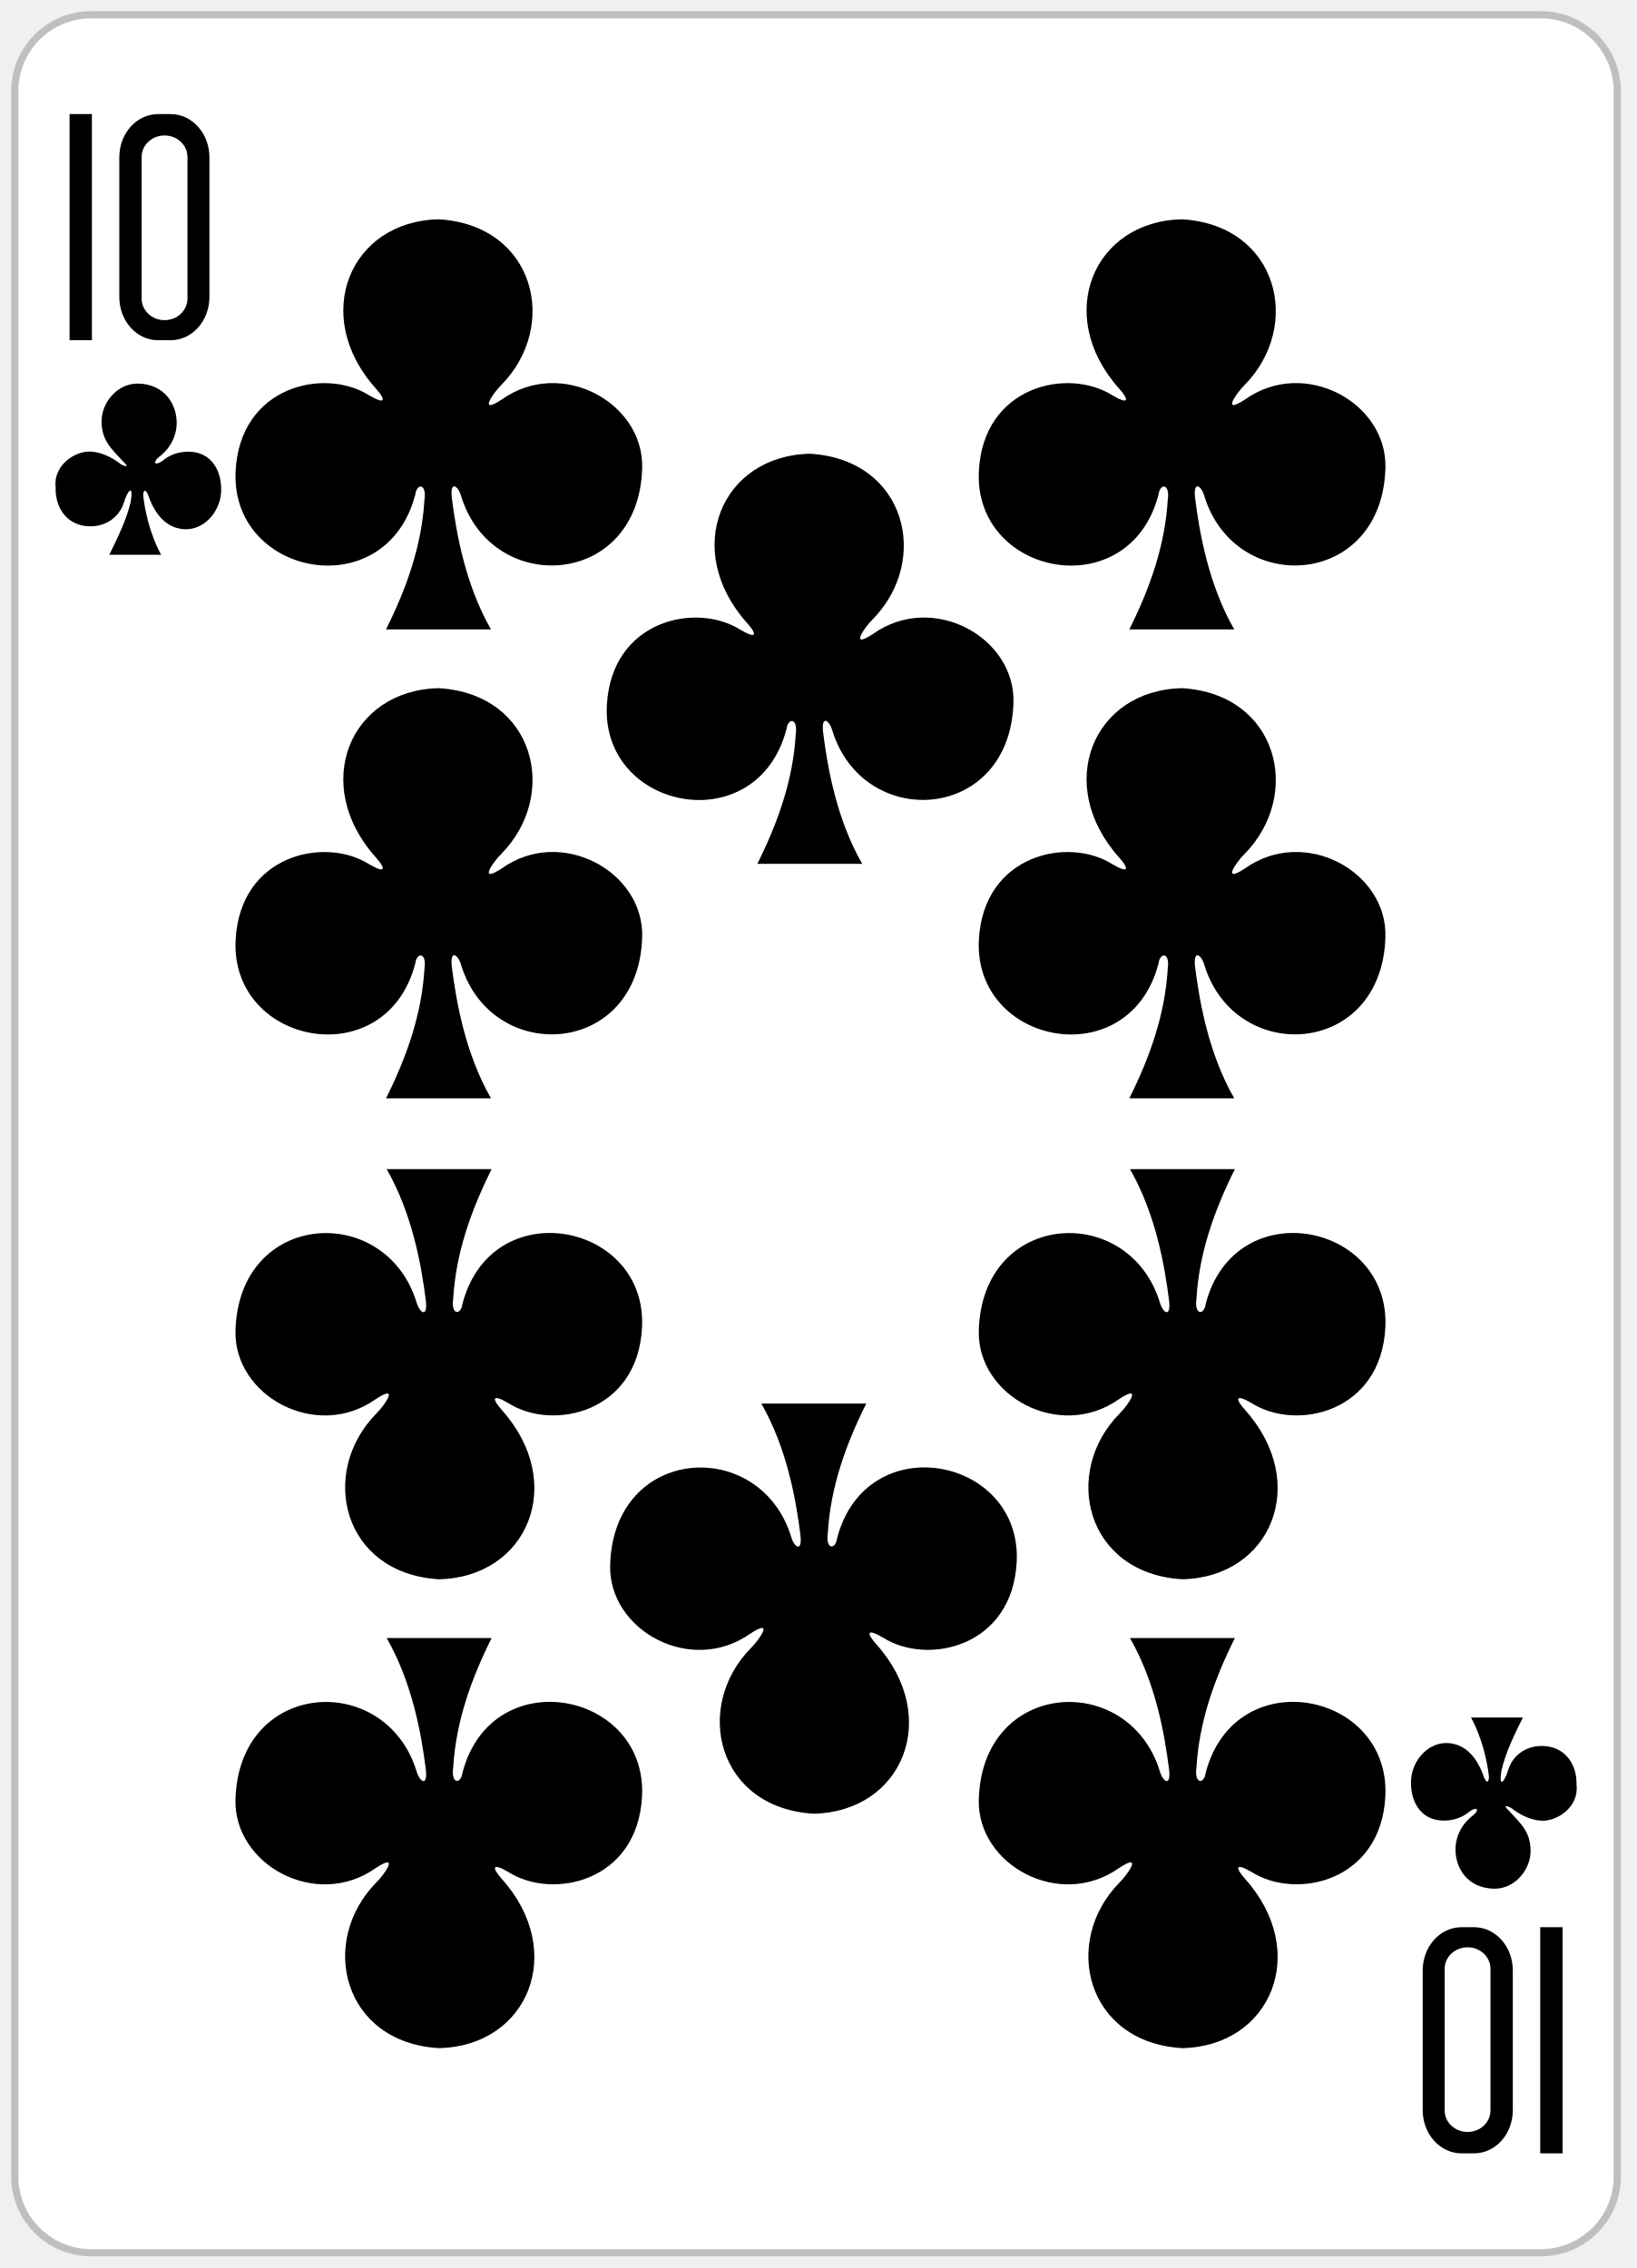
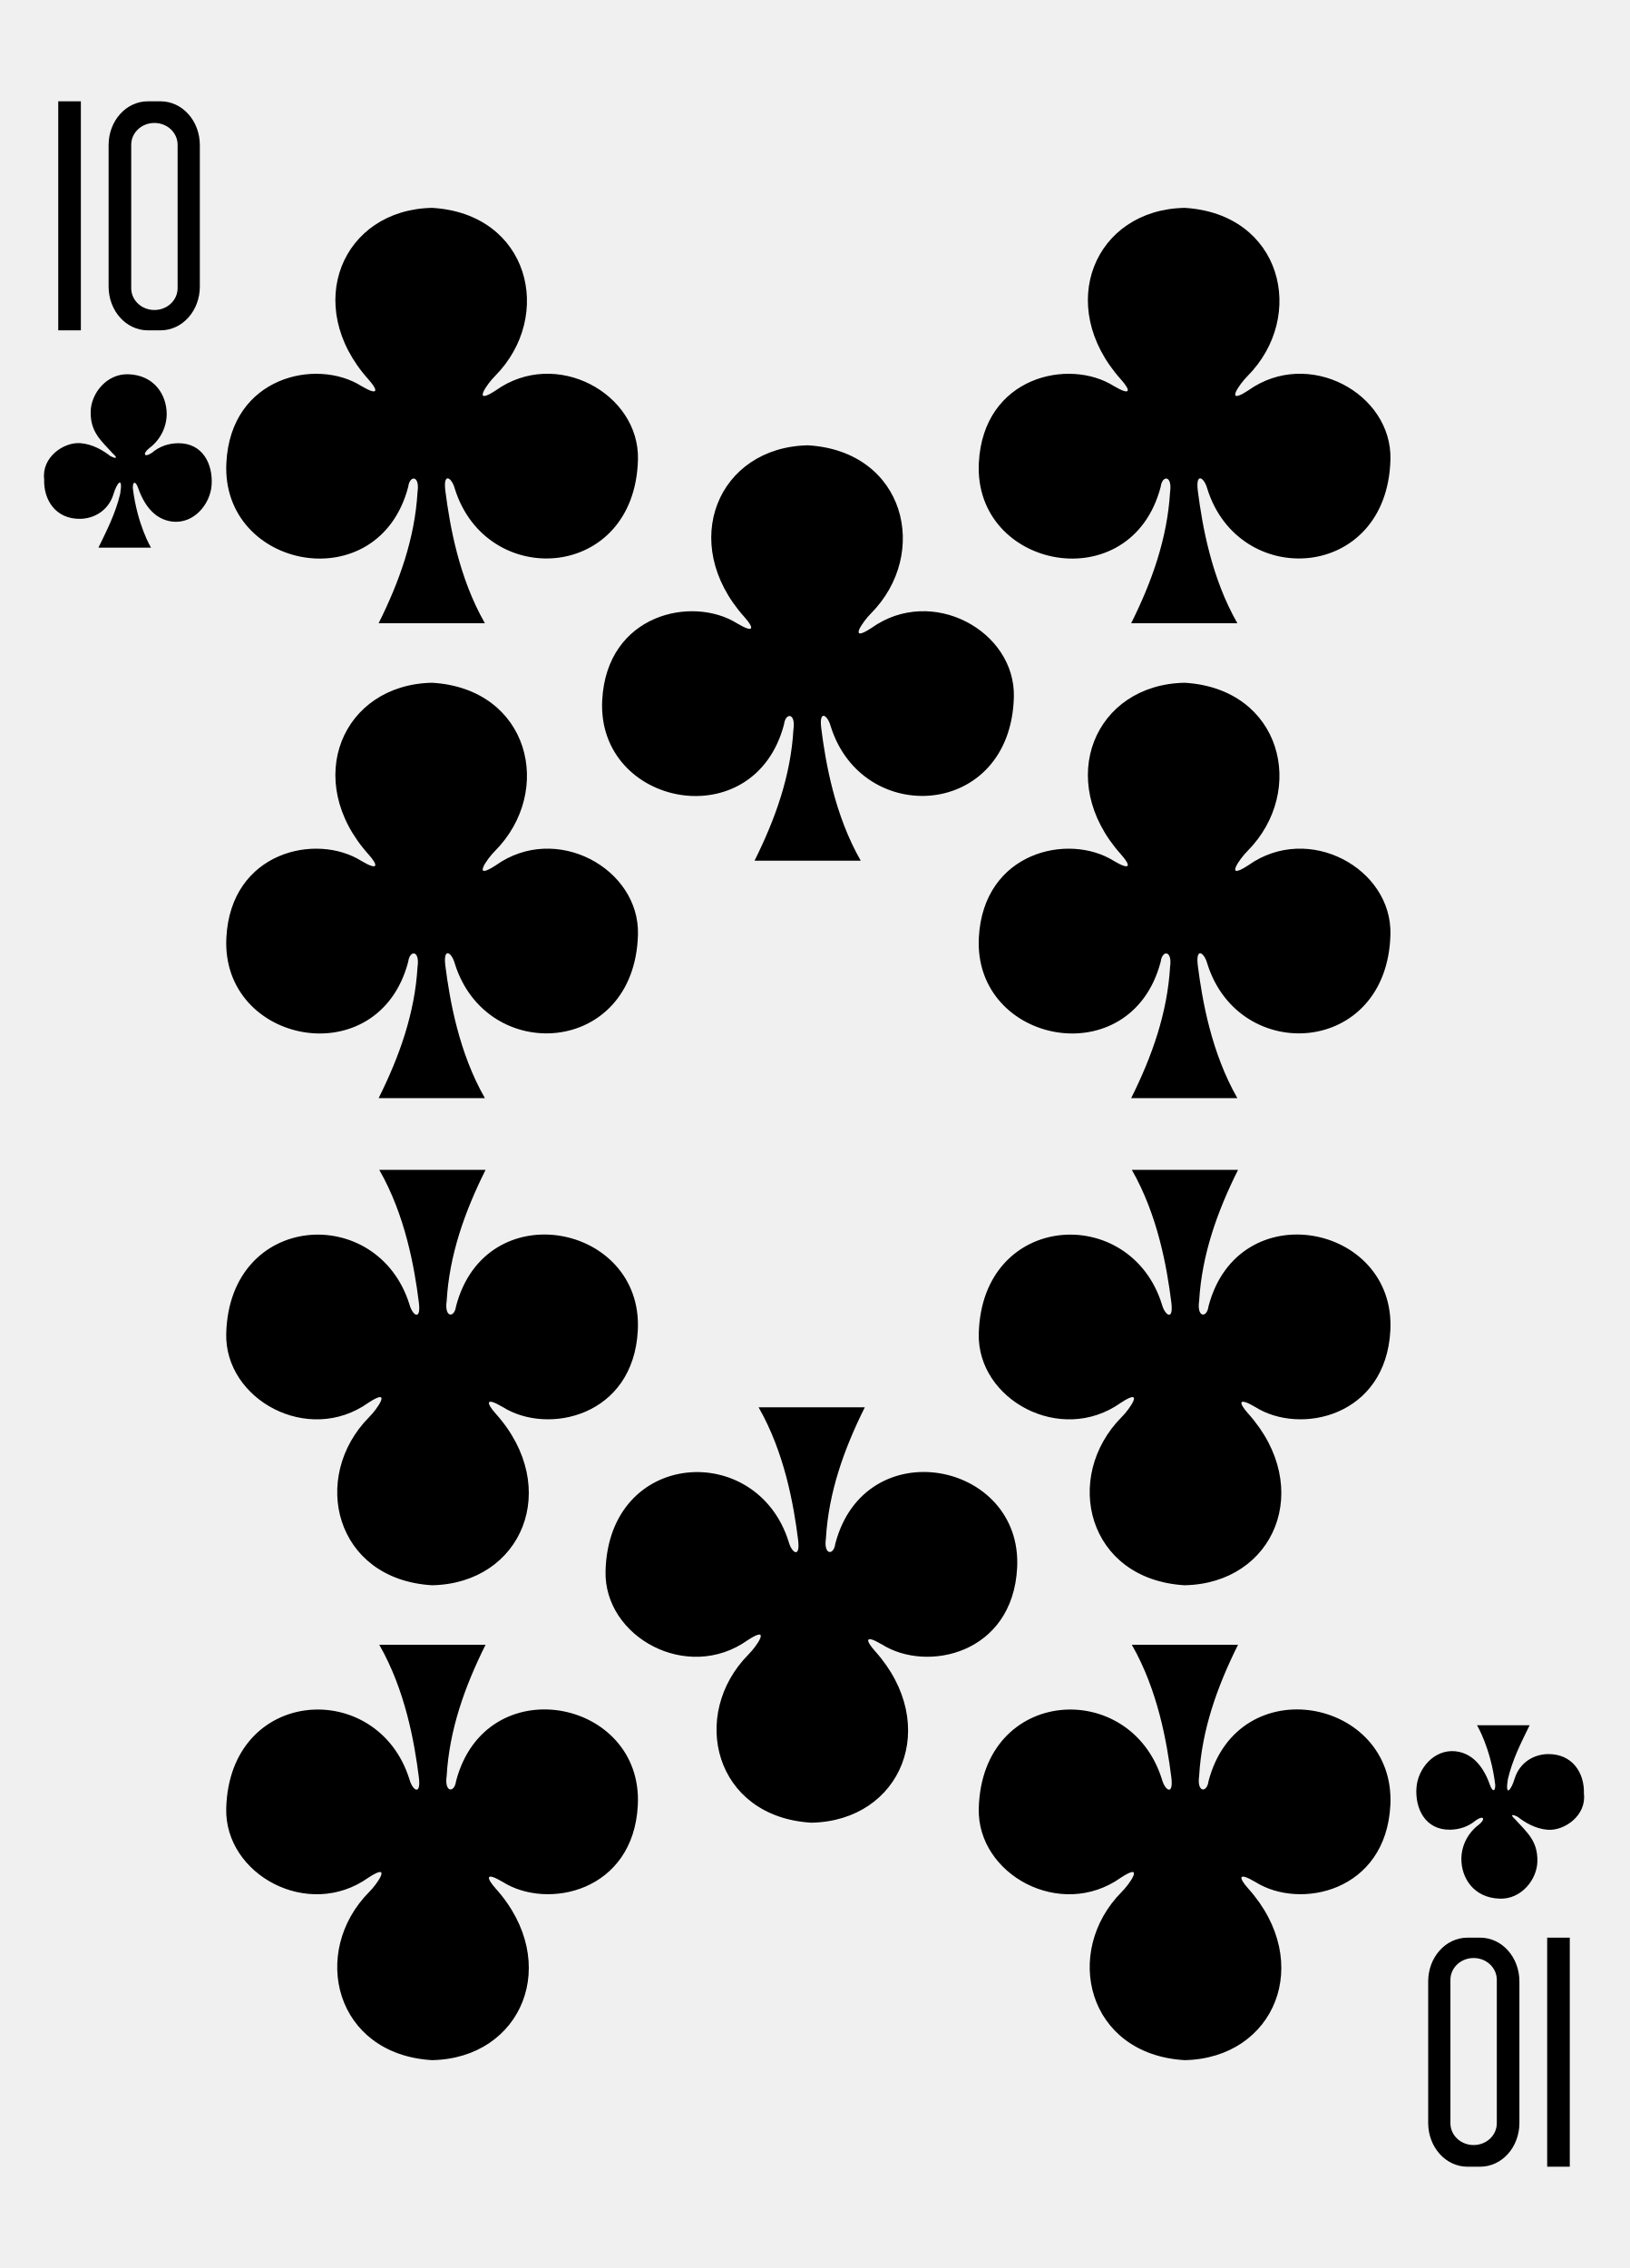
- <svg xmlns="http://www.w3.org/2000/svg" viewBox="0 0 228 316" xml:space="preserve" style="fill-rule:evenodd;clip-rule:evenodd">
-   <path d="M6927.61-2424.37c0-5.87-4.76-10.63-10.63-10.63h-201.96c-5.87 0-10.63 4.76-10.63 10.63v290.55c0 5.87 4.76 10.63 10.63 10.63h201.96c5.87 0 10.63-4.76 10.63-10.63v-290.55Z" style="fill:#fff;stroke:#bfbfbf;stroke-width:1px" transform="rotate(-180 3464.835 -1060.565)" />
-   <path style="fill-rule:nonzero" d="M4797.86-1456.38h10.332v104.652h-10.332zM4838.82-1456.38c-9.95 0-17.94 8.93-17.94 20.01v64.64c0 11.08 7.99 20.01 17.94 20.01h5.79c9.95 0 17.96-8.93 17.96-20.01v-64.64c0-11.08-8.01-20.01-17.96-20.01h-5.79Zm2.99 9.9c5.87 0 10.6 4.44 10.6 9.97v65.51c0 5.53-4.73 9.98-10.6 9.98-5.88 0-10.6-4.45-10.6-9.98v-65.51c0-5.53 4.72-9.97 10.6-9.97Z" transform="rotate(-180 831.05 -69.216) scale(.30106)" />
-   <path style="fill-rule:nonzero" d="M3799.25 1636.12h20.5v207.625h-20.5zM3880.5 1636.12c-19.73 0-35.59 17.71-35.59 39.69v128.25c0 21.99 15.86 39.69 35.59 39.69h11.5c19.73 0 35.62-17.7 35.62-39.69v-128.25c0-21.98-15.89-39.69-35.62-39.69h-11.5Zm5.94 19.63c11.65 0 21.03 8.81 21.03 19.78v129.97c0 10.97-9.38 19.81-21.03 19.81-11.66 0-21.03-8.84-21.03-19.81v-129.97c0-10.97 9.37-19.78 21.03-19.78Z" transform="translate(-566.846 -232.385) scale(.15175)" />
-   <path d="M1799.69 740.923c2.88-5.776 4.97-11.701 5.35-18.038.34-2.331-1.08-2.37-1.29-.728-4.08 15.592-25.76 11.37-25.02-3.297.61-11.895 12.42-14.454 18.58-10.564 2.44 1.432 2.3.574.97-.912-9.15-10.212-3.61-23.362 8.76-23.603 13.38.794 16.85 14.87 8.65 23.149-1.02.994-3.29 4.191.12 1.956 8.29-5.888 19.79.443 19.55 9.52-.43 16.74-20.84 17.988-25.2 4.007-.42-1.55-1.63-2.33-1.3.304.61 4.766 1.86 11.953 5.44 18.206h-14.61Zm-103.54 0c2.88-5.776 4.98-11.701 5.35-18.038.35-2.331-1.07-2.37-1.28-.728-4.08 15.592-25.77 11.37-25.02-3.297.6-11.895 12.42-14.454 18.58-10.564 2.43 1.432 2.3.574.97-.912-9.16-10.212-3.61-23.362 8.76-23.603 13.38.794 16.85 14.87 8.64 23.149-1.02.994-3.28 4.191.13 1.956 8.28-5.888 19.78.443 19.55 9.52-.43 16.74-20.84 17.988-25.2 4.007-.42-1.55-1.63-2.33-1.3.304.61 4.766 1.86 11.953 5.44 18.206h-14.62Zm51.72-32.666c2.88-5.775 4.98-11.7 5.35-18.037.34-2.332-1.08-2.37-1.29-.729-4.08 15.593-25.76 11.37-25.02-3.296.61-11.895 12.42-14.454 18.59-10.565 2.43 1.433 2.29.575.96-.911-9.15-10.212-3.61-23.362 8.76-23.603 13.38.794 16.86 14.87 8.65 23.148-1.02.995-3.28 4.192.12 1.957 8.29-5.888 19.79.443 19.56 9.52-.44 16.74-20.85 17.988-25.21 4.006-.42-1.55-1.63-2.328-1.29.305.6 4.766 1.85 11.953 5.43 18.205h-14.61Zm51.82-32.665c2.88-5.776 4.97-11.701 5.35-18.037.34-2.332-1.08-2.371-1.29-.729-4.08 15.593-25.76 11.37-25.02-3.296.61-11.895 12.42-14.454 18.58-10.565 2.44 1.433 2.3.575.97-.912-9.15-10.211-3.61-23.362 8.76-23.602 13.38.793 16.85 14.87 8.65 23.148-1.02.995-3.29 4.191.12 1.956 8.29-5.888 19.79.443 19.55 9.521-.43 16.739-20.84 17.987-25.2 4.006-.42-1.55-1.63-2.329-1.3.304.61 4.767 1.86 11.954 5.44 18.206h-14.61Zm-103.54 0c2.88-5.776 4.98-11.701 5.35-18.037.35-2.332-1.07-2.371-1.28-.729-4.08 15.593-25.77 11.37-25.02-3.296.6-11.895 12.42-14.454 18.58-10.565 2.43 1.433 2.3.575.97-.912-9.16-10.211-3.61-23.362 8.76-23.602 13.38.793 16.85 14.87 8.64 23.148-1.02.995-3.28 4.191.13 1.956 8.28-5.888 19.78.443 19.55 9.521-.43 16.739-20.84 17.987-25.2 4.006-.42-1.55-1.63-2.329-1.3.304.61 4.767 1.86 11.954 5.44 18.206h-14.62Zm14.71 75.199c-2.88 5.776-4.98 11.701-5.35 18.038-.34 2.331 1.07 2.37 1.29.728 4.07-15.592 25.76-11.37 25.01 3.297-.6 11.895-12.42 14.454-18.58 10.564-2.43-1.432-2.29-.574-.97.912 9.16 10.212 3.61 23.362-8.76 23.603-13.38-.794-16.85-14.87-8.64-23.149 1.02-.994 3.28-4.191-.12-1.956-8.29 5.888-19.79-.443-19.56-9.52.44-16.74 20.84-17.988 25.21-4.007.42 1.55 1.63 2.33 1.29-.304-.6-4.766-1.86-11.953-5.44-18.206h14.62Zm0 65.331c-2.88 5.776-4.98 11.701-5.35 18.037-.34 2.332 1.07 2.371 1.29.729 4.07-15.593 25.76-11.37 25.01 3.297-.6 11.894-12.42 14.453-18.58 10.564-2.43-1.433-2.29-.575-.97.912 9.16 10.211 3.61 23.362-8.76 23.602-13.38-.793-16.85-14.87-8.64-23.148 1.02-.995 3.28-4.191-.12-1.956-8.29 5.888-19.79-.443-19.56-9.521.44-16.739 20.84-17.987 25.21-4.006.42 1.55 1.63 2.329 1.29-.304-.6-4.767-1.86-11.954-5.44-18.206h14.62Zm103.53-65.331c-2.88 5.776-4.98 11.701-5.35 18.038-.34 2.331 1.08 2.37 1.29.728 4.08-15.592 25.76-11.37 25.02 3.297-.61 11.895-12.42 14.454-18.58 10.564-2.44-1.432-2.3-.574-.97.912 9.15 10.212 3.61 23.362-8.76 23.603-13.39-.794-16.86-14.87-8.65-23.149 1.02-.994 3.28-4.191-.12-1.956-8.29 5.888-19.79-.443-19.55-9.52.43-16.74 20.84-17.988 25.2-4.007.42 1.55 1.63 2.33 1.29-.304-.6-4.766-1.85-11.953-5.43-18.206h14.61Zm0 65.331c-2.88 5.776-4.98 11.701-5.35 18.037-.34 2.332 1.08 2.371 1.29.729 4.08-15.593 25.76-11.37 25.02 3.296-.61 11.895-12.42 14.454-18.58 10.565-2.44-1.433-2.3-.575-.97.912 9.15 10.211 3.61 23.362-8.76 23.602-13.39-.793-16.86-14.87-8.65-23.148 1.02-.995 3.28-4.191-.12-1.956-8.29 5.888-19.79-.443-19.55-9.521.43-16.739 20.84-17.987 25.2-4.006.42 1.55 1.63 2.329 1.29-.304-.6-4.767-1.85-11.954-5.43-18.206h14.61Zm-51.35-32.665c-2.88 5.775-4.98 11.7-5.35 18.037-.34 2.332 1.08 2.37 1.29.729 4.08-15.593 25.76-11.37 25.02 3.296-.61 11.895-12.42 14.454-18.59 10.565-2.43-1.433-2.29-.575-.96.911 9.15 10.212 3.61 23.362-8.76 23.603-13.38-.794-16.85-14.87-8.65-23.148 1.02-.995 3.29-4.192-.12-1.957-8.29 5.888-19.79-.443-19.55-9.52.43-16.74 20.84-17.988 25.2-4.006.42 1.55 1.63 2.328 1.29-.305-.6-4.766-1.85-11.953-5.43-18.205h14.61ZM1657.6 665.193c1.19-2.445 2.35-4.721 2.99-7.401.42-2.528-.44-1.589-.93.068-.72 2.297-2.72 3.344-4.58 3.369-3.37.045-5.05-2.604-4.95-5.454-.36-2.999 2.67-5.12 4.96-4.957 1.73.123 3.23 1.052 4.14 1.775.59.316 1.23.455.34-.358-1.68-1.833-3.07-2.964-3.04-5.71.03-2.58 2.23-5.269 5.15-5.185 3.65.106 5.31 2.89 5.31 5.48-.01 1.89-.96 3.627-2.42 4.704-.94.766-.68 1.34.4.614 1.04-.892 2.27-1.282 3.55-1.31 3.49-.054 4.85 2.962 4.65 5.765-.19 2.625-2.42 5.328-5.37 5.022-2.63-.302-4.01-2.51-4.8-4.777-.26-.695-.68-.883-.67.153.61 5.058 2.49 8.205 2.51 8.202h-7.24Zm196.91 162.003c-1.2 2.445-2.36 4.72-2.99 7.4-.42 2.528.44 1.59.93-.067.72-2.298 2.72-3.344 4.58-3.37 3.37-.045 5.05 2.605 4.95 5.455.36 2.998-2.68 5.12-4.97 4.956-1.72-.122-3.22-1.052-4.13-1.775-.6-.315-1.23-.454-.34.359 1.67 1.833 3.07 2.964 3.04 5.71-.03 2.58-2.23 5.269-5.15 5.184-3.66-.105-5.32-2.89-5.31-5.48.01-1.888.96-3.626 2.41-4.703.95-.766.68-1.34-.39-.615-1.04.892-2.27 1.283-3.55 1.31-3.49.055-4.85-2.961-4.65-5.764.18-2.626 2.42-5.328 5.37-5.022 2.63.301 4.01 2.51 4.8 4.777.26.695.68.883.67-.153-.61-5.058-2.5-8.205-2.51-8.202h7.24Z" style="fill-rule:nonzero" transform="translate(-1642.379 -587.896)" />
+ <svg xmlns="http://www.w3.org/2000/svg" width="100%" height="100%" viewBox="0 0 934 1300" version="1.1" xml:space="preserve" style="fill-rule:evenodd;clip-rule:evenodd;stroke-linejoin:round;stroke-miterlimit:2;">
+   <g id="Layer1">
+     <path d="M899.918,1241.94L886.957,1241.94L886.957,1110.66L899.918,1110.66L899.918,1241.94ZM848.537,1241.94C861.019,1241.94 871.041,1230.74 871.041,1216.84L871.041,1135.75C871.041,1121.86 861.019,1110.65 848.537,1110.65L841.274,1110.65C828.793,1110.65 818.745,1121.86 818.745,1135.75L818.745,1216.84C818.745,1230.74 828.793,1241.94 841.274,1241.94L848.537,1241.94ZM844.786,1229.52C837.423,1229.52 831.49,1223.95 831.49,1217.02L831.49,1134.84C831.49,1127.9 837.423,1122.32 844.786,1122.32C852.162,1122.32 858.083,1127.9 858.083,1134.84L858.083,1217.02C858.083,1223.95 852.162,1229.52 844.786,1229.52Z" style="fill-rule:nonzero;" />
+     <path d="M33.393,58.067L46.355,58.067L46.355,189.346L33.393,189.346L33.393,58.067ZM84.766,58.067C72.291,58.067 62.263,69.265 62.263,83.162L62.263,164.254C62.263,178.158 72.291,189.349 84.766,189.349L92.038,189.349C104.513,189.349 114.56,178.158 114.56,164.254L114.56,83.162C114.56,69.265 104.513,58.067 92.038,58.067L84.766,58.067ZM88.522,70.479C95.888,70.479 101.819,76.049 101.819,82.985L101.819,165.164C101.819,172.101 95.888,177.69 88.522,177.69C81.15,177.69 75.225,172.101 75.225,165.164L75.225,82.985C75.225,76.049 81.15,70.479 88.522,70.479Z" style="fill-rule:nonzero;" />
+     <path d="M648.479,629.445C660.479,605.378 669.188,580.691 670.771,554.287C672.188,544.574 666.271,544.412 665.396,551.253C648.396,616.22 558.063,598.628 561.146,537.516C563.688,487.953 612.896,477.291 638.563,493.499C648.729,499.466 648.146,495.891 642.604,489.699C604.479,447.149 627.563,392.358 679.104,391.353C734.854,394.662 749.313,453.312 715.146,487.808C710.896,491.949 701.438,505.27 715.646,495.958C750.188,471.424 798.104,497.803 797.104,535.624C795.313,605.374 710.271,610.574 692.104,552.32C690.354,545.862 685.313,542.612 686.688,553.587C689.229,573.445 694.438,603.391 709.354,629.445L648.479,629.445ZM217.063,629.445C229.063,605.378 237.813,580.691 239.354,554.287C240.813,544.574 234.896,544.412 234.021,551.253C217.021,616.22 126.646,598.628 129.771,537.516C132.271,487.953 181.521,477.291 207.188,493.499C217.313,499.466 216.771,495.891 211.229,489.699C173.063,447.149 196.188,392.358 247.729,391.353C303.479,394.662 317.938,453.312 283.729,487.808C279.479,491.949 270.063,505.27 284.271,495.958C318.771,471.424 366.688,497.803 365.729,535.624C363.938,605.374 278.896,610.574 260.729,552.32C258.979,545.862 253.938,542.612 255.313,553.587C257.854,573.445 263.063,603.391 277.979,629.445L217.063,629.445ZM432.563,493.337C444.563,469.274 453.313,444.587 454.854,418.183C456.271,408.466 450.354,408.308 449.479,415.145C432.479,480.116 342.146,462.52 345.229,401.412C347.771,351.849 396.979,341.187 422.688,357.391C432.813,363.362 432.229,359.787 426.688,353.595C388.563,311.045 411.646,256.253 463.188,255.249C518.938,258.558 533.438,317.208 499.229,351.699C494.979,355.845 485.563,369.166 499.729,359.853C534.271,335.32 582.188,361.699 581.229,399.52C579.396,469.27 494.354,474.47 476.188,416.212C474.438,409.753 469.396,406.512 470.813,417.483C473.313,437.341 478.521,467.287 493.438,493.337L432.563,493.337ZM648.479,357.233C660.479,333.166 669.188,308.478 670.771,282.078C672.188,272.362 666.271,272.199 665.396,279.041C648.396,344.012 558.063,326.416 561.146,265.308C563.688,215.745 612.896,205.083 638.563,221.287C648.729,227.258 648.146,223.683 642.604,217.487C604.479,174.941 627.563,120.145 679.104,119.145C734.854,122.449 749.313,181.103 715.146,215.595C710.896,219.741 701.438,233.058 715.646,223.745C750.188,199.212 798.104,225.591 797.104,263.416C795.313,333.162 710.271,338.362 692.104,280.108C690.354,273.649 685.313,270.403 686.688,281.374C689.229,301.237 694.438,331.183 709.354,357.233L648.479,357.233ZM217.063,357.233C229.063,333.166 237.813,308.478 239.354,282.078C240.813,272.362 234.896,272.199 234.021,279.041C217.021,344.012 126.646,326.416 129.771,265.308C132.271,215.745 181.521,205.083 207.188,221.287C217.313,227.258 216.771,223.683 211.229,217.487C173.063,174.941 196.188,120.145 247.729,119.145C303.479,122.449 317.938,181.103 283.729,215.595C279.479,219.741 270.063,233.058 284.271,223.745C318.771,199.212 366.688,225.591 365.729,263.416C363.938,333.162 278.896,338.362 260.729,280.108C258.979,273.649 253.938,270.403 255.313,281.374C257.854,301.237 263.063,331.183 277.979,357.233L217.063,357.233ZM278.354,670.562C266.354,694.628 257.604,719.316 256.063,745.72C254.646,755.433 260.521,755.595 261.438,748.753C278.396,683.787 368.771,701.378 365.646,762.491C363.146,812.053 313.896,822.716 288.229,806.508C278.104,800.541 278.688,804.116 284.188,810.308C322.354,852.858 299.229,907.649 247.688,908.653C191.938,905.345 177.479,846.695 211.688,812.199C215.938,808.058 225.354,794.737 211.188,804.049C176.646,828.583 128.729,802.203 129.688,764.383C131.521,694.633 216.521,689.433 234.729,747.687C236.479,754.145 241.521,757.395 240.104,746.42C237.604,726.562 232.354,696.616 217.438,670.562L278.354,670.562ZM278.354,942.774C266.354,966.841 257.604,991.528 256.063,1017.93C254.646,1027.64 260.521,1027.81 261.438,1020.97C278.396,955.995 368.771,973.591 365.646,1034.7C363.146,1084.26 313.896,1094.92 288.229,1078.72C278.104,1072.75 278.688,1076.32 284.188,1082.52C322.354,1125.07 299.229,1179.86 247.688,1180.86C191.938,1177.56 177.479,1118.9 211.688,1084.41C215.938,1080.27 225.354,1066.95 211.188,1076.26C176.646,1100.8 128.729,1074.42 129.688,1036.59C131.521,966.845 216.521,961.645 234.729,1019.9C236.479,1026.36 241.521,1029.6 240.104,1018.63C237.604,998.77 232.354,968.824 217.438,942.774L278.354,942.774ZM709.729,670.562C697.729,694.628 688.979,719.316 687.438,745.72C686.021,755.433 691.938,755.595 692.813,748.753C709.813,683.787 800.146,701.378 797.063,762.491C794.521,812.053 745.313,822.716 719.646,806.508C709.479,800.541 710.063,804.116 715.604,810.308C753.729,852.858 730.646,907.649 679.104,908.653C623.313,905.345 608.854,846.695 643.063,812.199C647.313,808.058 656.729,794.737 642.563,804.049C608.021,828.583 560.104,802.203 561.104,764.383C562.896,694.633 647.938,689.433 666.104,747.687C667.854,754.145 672.896,757.395 671.479,746.42C668.979,726.562 663.771,696.616 648.854,670.562L709.729,670.562ZM709.729,942.774C697.729,966.841 688.979,991.528 687.438,1017.93C686.021,1027.64 691.938,1027.81 692.813,1020.97C709.813,955.995 800.146,973.591 797.063,1034.7C794.521,1084.26 745.313,1094.92 719.646,1078.72C709.479,1072.75 710.063,1076.32 715.604,1082.52C753.729,1125.07 730.646,1179.86 679.104,1180.86C623.313,1177.56 608.854,1118.9 643.063,1084.41C647.313,1080.27 656.729,1066.95 642.563,1076.26C608.021,1100.8 560.104,1074.42 561.104,1036.59C562.896,966.845 647.938,961.645 666.104,1019.9C667.854,1026.36 672.896,1029.6 671.479,1018.63C668.979,998.77 663.771,968.824 648.854,942.774L709.729,942.774ZM495.771,806.67C483.771,830.733 475.021,855.42 473.479,881.824C472.063,891.541 477.979,891.699 478.854,884.862C495.854,819.891 586.188,837.487 583.104,898.595C580.563,948.158 531.354,958.82 505.646,942.616C495.521,936.645 496.104,940.22 501.646,946.412C539.771,988.962 516.688,1043.75 465.146,1044.76C409.396,1041.45 394.938,982.799 429.104,948.308C433.354,944.162 442.813,930.841 428.604,940.153C394.063,964.687 346.146,938.308 347.146,900.487C348.938,830.737 433.979,825.537 452.146,883.795C453.896,890.253 458.938,893.495 457.521,882.524C455.021,862.666 449.813,832.72 434.896,806.67L495.771,806.67ZM56.438,313.903C61.396,303.716 66.229,294.233 68.896,283.066C70.646,272.533 67.063,276.445 65.021,283.349C62.021,292.92 53.688,297.283 45.938,297.387C31.896,297.574 24.896,286.537 25.313,274.662C23.813,262.166 36.438,253.328 45.979,254.008C53.188,254.52 59.438,258.391 63.229,261.403C65.688,262.72 68.354,263.299 64.646,259.912C57.646,252.274 51.854,247.562 51.979,236.12C52.104,225.37 61.271,214.166 73.438,214.516C88.646,214.958 95.563,226.558 95.563,237.349C95.521,245.224 91.563,252.462 85.479,256.949C81.563,260.141 82.646,262.533 87.146,259.508C91.479,255.791 96.604,254.166 101.938,254.049C116.479,253.824 122.146,266.391 121.313,278.07C120.521,289.008 111.229,300.27 98.938,298.995C87.979,297.737 82.229,288.537 78.938,279.091C77.854,276.195 76.104,275.412 76.146,279.728C78.688,300.803 86.521,313.916 86.604,313.903L56.438,313.903ZM876.896,988.916C871.896,999.103 867.063,1008.58 864.438,1019.75C862.688,1030.28 866.271,1026.37 868.313,1019.47C871.313,1009.89 879.646,1005.54 887.396,1005.43C901.438,1005.24 908.438,1016.28 908.021,1028.16C909.521,1040.65 896.854,1049.49 887.313,1048.81C880.146,1048.3 873.896,1044.42 870.104,1041.41C867.604,1040.1 864.979,1039.52 868.688,1042.91C875.646,1050.55 881.479,1055.26 881.354,1066.7C881.229,1077.45 872.063,1088.65 859.896,1088.3C844.646,1087.86 837.729,1076.26 837.771,1065.47C837.813,1057.6 841.771,1050.36 847.813,1045.87C851.771,1042.68 850.646,1040.29 846.188,1043.31C841.854,1047.02 836.729,1048.65 831.396,1048.77C816.854,1049 811.188,1036.43 812.021,1024.75C812.771,1013.81 822.104,1002.55 834.396,1003.82C845.354,1005.08 851.104,1014.28 854.396,1023.73C855.479,1026.62 857.229,1027.41 857.188,1023.09C854.646,1002.02 846.771,988.903 846.729,988.916L876.896,988.916Z" style="fill-rule:nonzero;" />
+   </g>
</svg>
